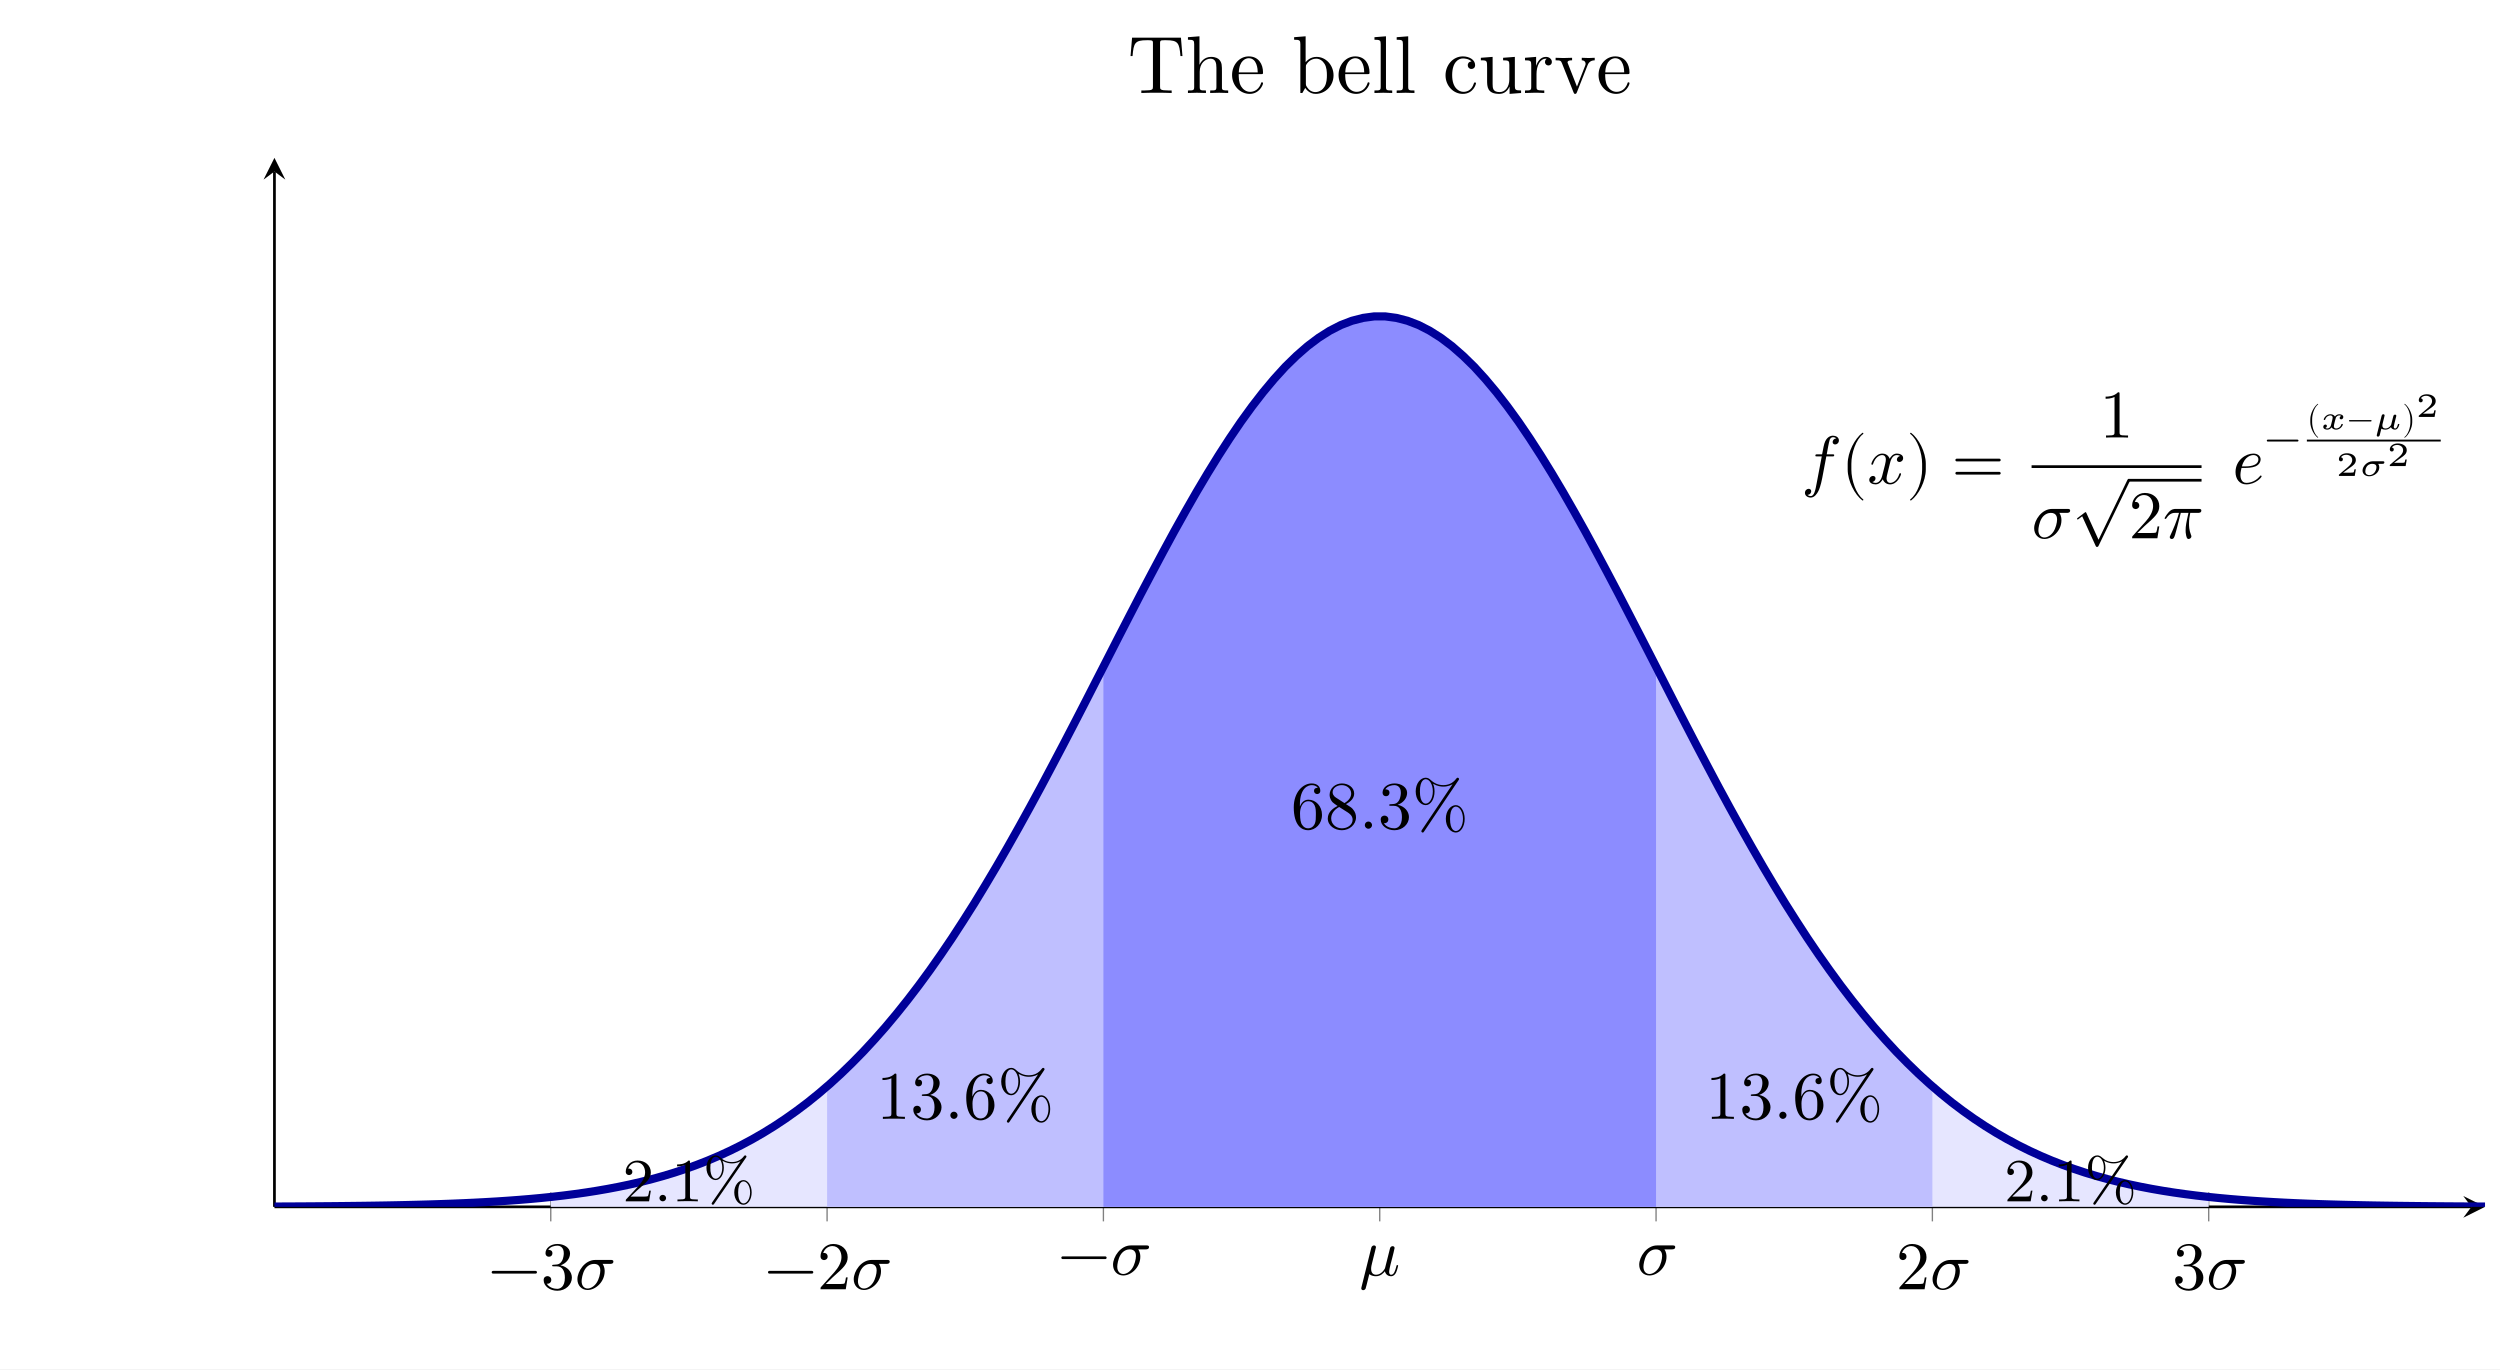
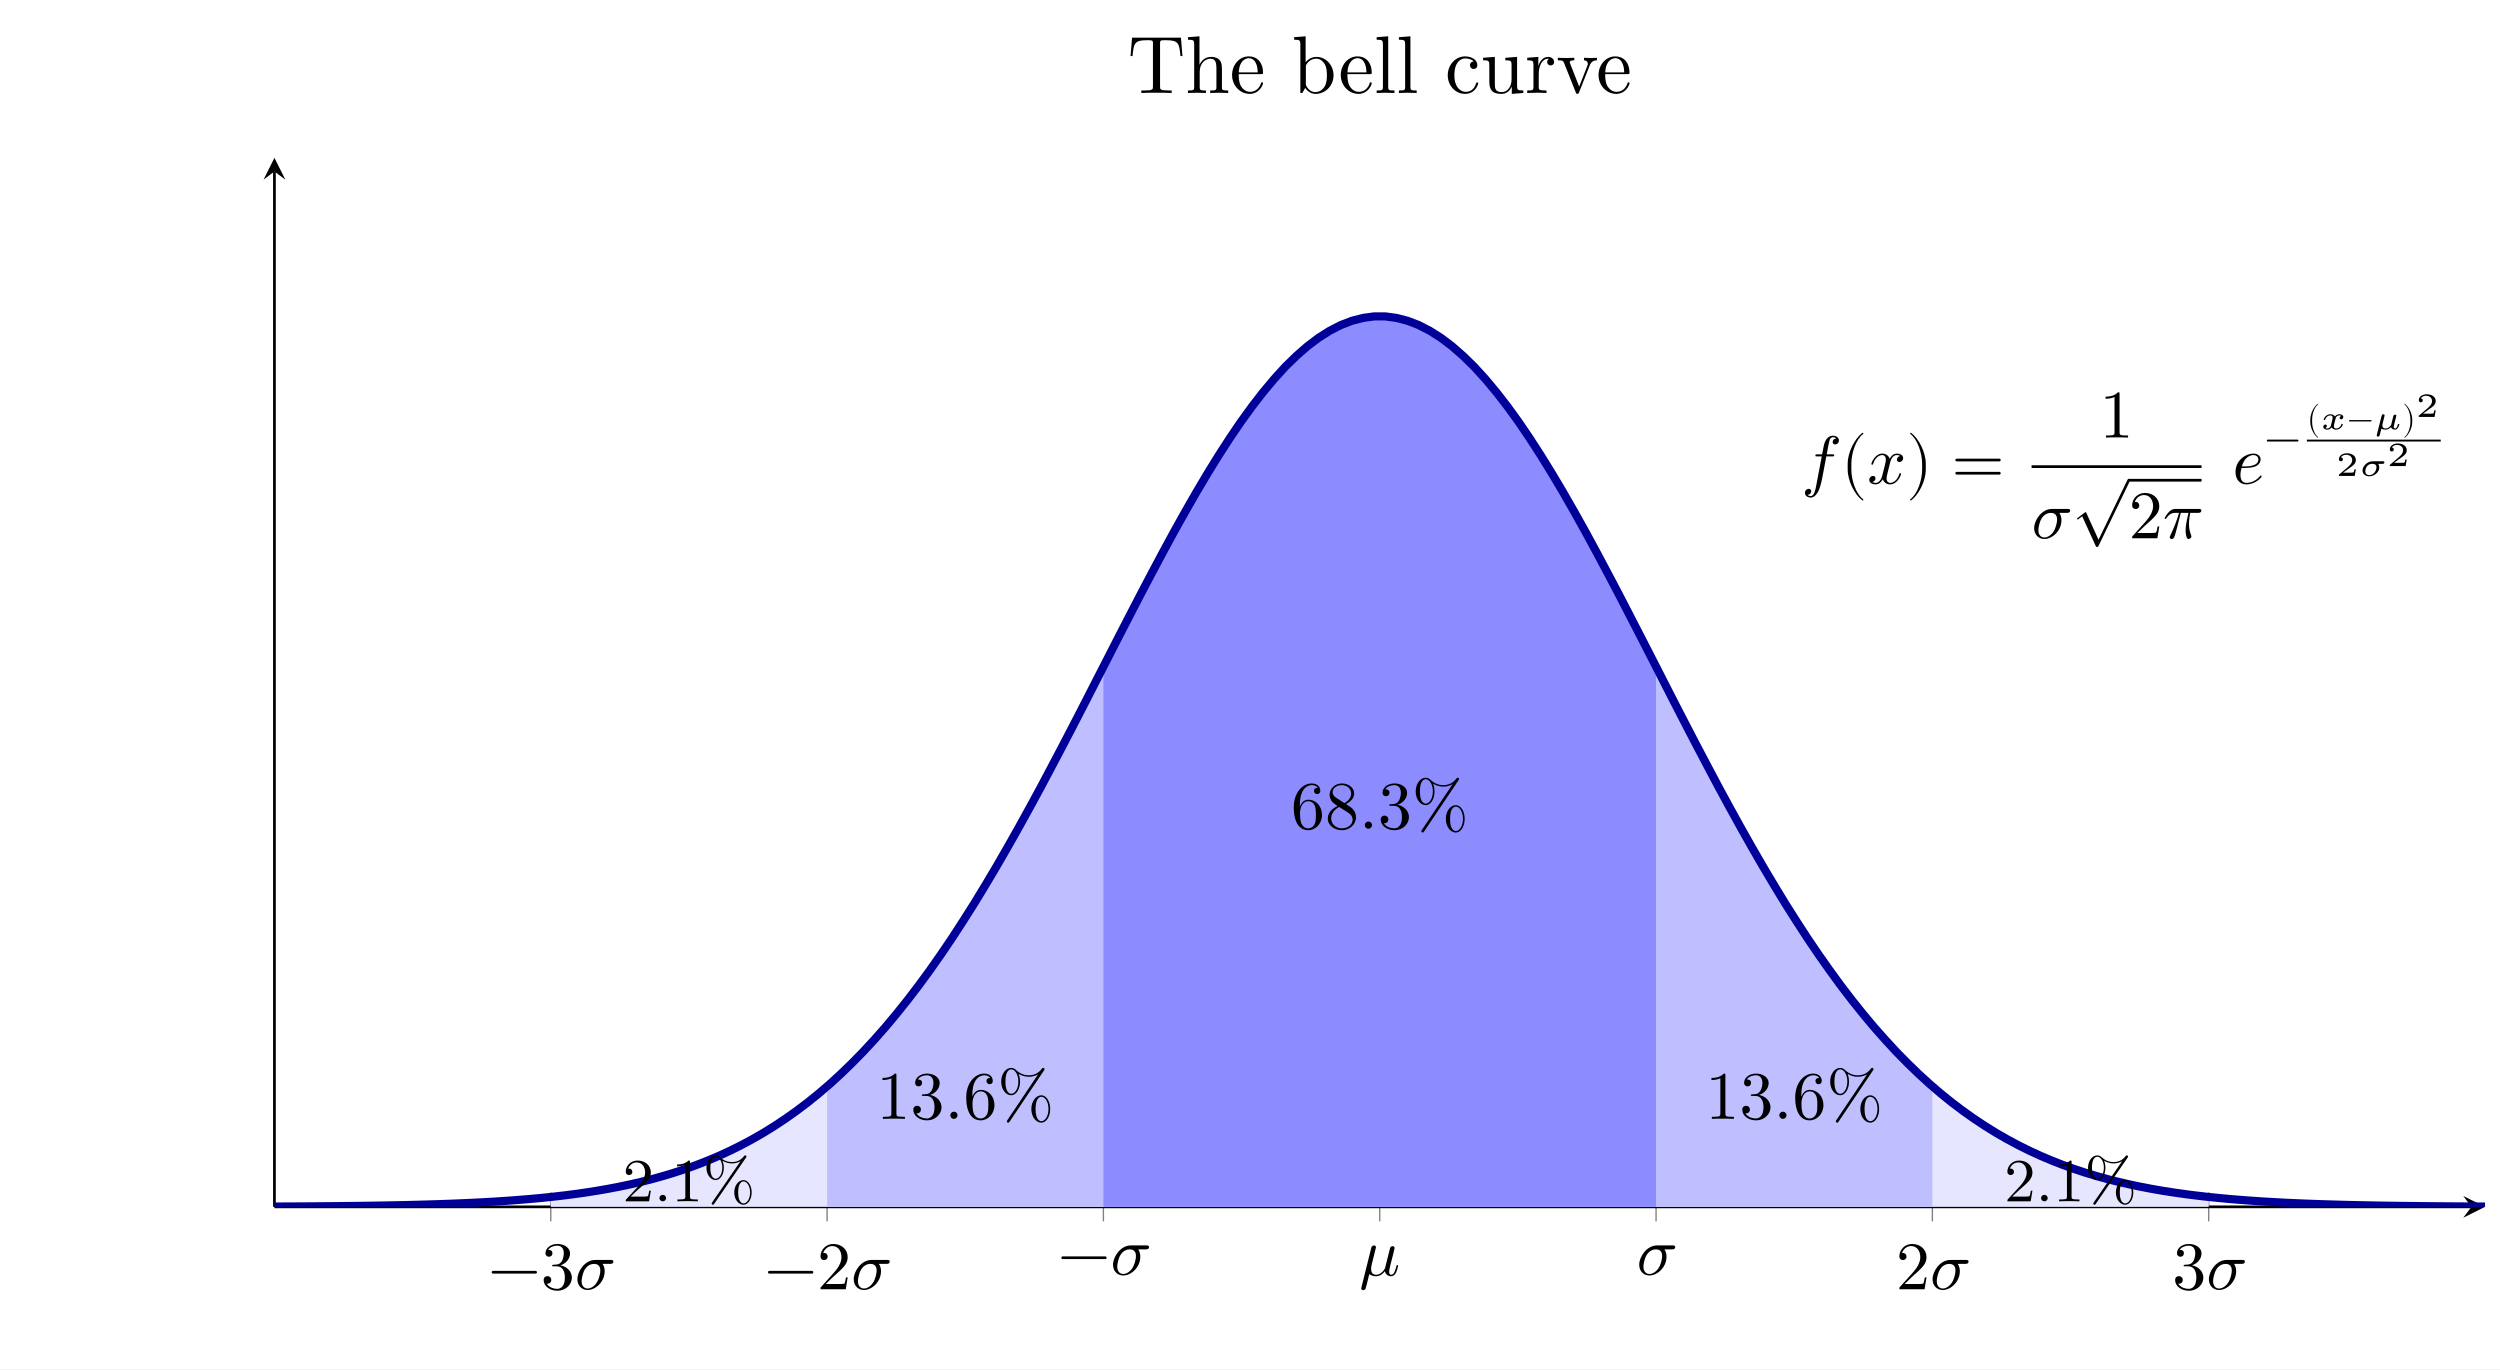
<svg xmlns="http://www.w3.org/2000/svg" viewBox="-1.993 -198.491 366.047 200.484" width="366.047pt" height="200.484pt" role="img" aria-labelledby="tr-title-cdaa81d2" aria-describedby="tr-desc-cdaa81d2">
  <rect x="-1.993" y="-198.491" width="366.047" height="200.484" fill="#ffffff" />
  <defs>
    <clipPath id="tr-c1">
      <path d="M38.19 -21.785 L361.862 -21.785 L361.862 -175.378 L38.19 -175.378 Z" />
    </clipPath>
    <path id="tr-g2615" d="M722 250 C722 261 713 270 702 270 L76 270 C65 270 56 261 56 250 C56 239 65 230 76 230 L702 230 C713 230 722 239 722 250 Z" />
    <path id="tr-g20" d="M457 171 C457 253 394 331 290 352 C372 379 430 449 430 528 C430 610 342 666 246 666 C145 666 69 606 69 530 C69 497 91 478 120 478 C151 478 171 500 171 529 C171 579 124 579 109 579 C140 628 206 641 242 641 C283 641 338 619 338 529 C338 517 336 459 310 415 C280 367 246 364 221 363 C213 362 189 360 182 360 C174 359 167 358 167 348 C167 337 174 337 191 337 L235 337 C317 337 354 269 354 171 C354 35 285 6 241 6 C198 6 123 23 88 82 C123 77 154 99 154 137 C154 173 127 193 98 193 C74 193 42 179 42 135 C42 44 135 -22 244 -22 C366 -22 457 69 457 171 Z" />
    <path id="tr-g4476" d="M567 407 C567 431 546 431 528 431 L300 431 C149 431 38 266 38 147 C38 59 97 -11 188 -11 C306 -11 439 110 439 264 C439 281 439 329 408 373 L518 373 C531 373 567 373 567 407 Z M375 276 C375 229 355 147 321 96 C282 37 228 11 189 11 C140 11 100 47 100 119 C100 149 112 231 147 290 C189 359 249 373 283 373 C367 373 375 307 375 276 Z" />
    <path id="tr-g19" d="M449 174 L424 174 C419 144 412 100 402 85 C395 77 329 77 307 77 L127 77 L233 180 C389 318 449 372 449 472 C449 586 359 666 237 666 C124 666 50 574 50 485 C50 429 100 429 103 429 C120 429 155 441 155 482 C155 508 137 534 102 534 C94 534 92 534 89 533 C112 598 166 635 224 635 C315 635 358 554 358 472 C358 392 308 313 253 251 L61 37 C50 26 50 24 50 0 L421 0 Z" />
    <path id="tr-g4471" d="M572 143 C572 153 563 153 560 153 C550 153 549 149 546 135 C529 70 511 11 470 11 C443 11 440 37 440 57 C440 79 452 126 460 161 L488 269 C491 284 501 322 505 337 C510 360 520 398 520 404 C520 422 506 431 491 431 C486 431 460 430 452 396 L405 209 L379 107 C378 102 330 11 249 11 C199 11 175 44 175 98 C175 127 182 155 189 183 L231 351 C236 372 246 410 246 415 C246 432 234 442 217 442 C214 442 186 441 177 406 L33 -173 C30 -185 30 -189 30 -189 C30 -204 41 -216 58 -216 C79 -216 91 -198 93 -195 C97 -186 110 -134 148 20 C180 -7 225 -11 245 -11 C315 -11 354 34 378 62 C387 17 424 -11 468 -11 C503 -11 526 12 542 44 C559 80 572 143 572 143 Z" />
    <path id="tr-g23" d="M457 204 C457 331 368 427 257 427 C189 427 152 376 132 328 L132 352 C132 605 256 641 307 641 C331 641 373 635 395 601 C380 601 340 601 340 556 C340 525 364 510 386 510 C402 510 432 519 432 558 C432 618 388 666 305 666 C177 666 42 537 42 316 C42 49 158 -22 251 -22 C362 -22 457 72 457 204 Z M367 205 C367 157 367 107 350 71 C320 11 274 6 251 6 C188 6 158 66 152 81 C134 128 134 208 134 226 C134 304 166 404 256 404 C272 404 318 404 349 342 C367 305 367 254 367 205 Z" />
    <path id="tr-g25" d="M457 168 C457 204 446 249 408 291 C389 312 373 322 309 362 C381 399 430 451 430 517 C430 609 341 666 250 666 C150 666 69 592 69 499 C69 481 71 436 113 389 C124 377 161 352 186 335 C128 306 42 250 42 151 C42 45 144 -22 249 -22 C362 -22 457 61 457 168 Z M386 517 C386 460 347 412 287 377 L163 457 C117 487 113 521 113 538 C113 599 178 641 249 641 C322 641 386 589 386 517 Z M407 132 C407 58 332 6 250 6 C164 6 92 68 92 151 C92 209 124 273 209 320 L332 242 C360 223 407 193 407 132 Z" />
    <path id="tr-g15" d="M192 53 C192 82 168 106 139 106 C110 106 86 82 86 53 C86 24 110 0 139 0 C168 0 192 24 192 53 Z" />
    <path id="tr-g6" d="M693 730 C693 741 684 750 673 750 C663 750 658 743 652 736 C602 668 535 641 462 641 C392 641 330 666 275 718 C256 735 235 750 203 750 C127 750 56 666 56 549 C56 428 128 347 203 347 C276 347 333 436 333 548 C333 562 333 609 312 661 C377 624 427 619 463 619 C539 619 590 650 596 654 L597 653 L148 -16 C139 -29 139 -36 139 -36 C139 -47 149 -56 159 -56 C169 -56 171 -52 179 -41 L685 712 C691 721 693 724 693 730 Z M776 145 C776 260 717 347 646 347 C570 347 499 263 499 146 C499 25 571 -56 646 -56 C719 -56 776 33 776 145 Z M308 549 C308 441 256 369 204 369 C184 369 118 382 118 548 C118 715 183 728 204 728 C257 728 308 654 308 549 Z M751 146 C751 38 699 -34 647 -34 C627 -34 561 -21 561 145 C561 312 626 325 647 325 C700 325 751 251 751 146 Z" />
    <path id="tr-g18" d="M419 0 L419 31 L387 31 C297 31 294 42 294 79 L294 640 C294 664 294 666 271 666 C209 602 121 602 89 602 L89 571 C109 571 168 571 220 597 L220 79 C220 43 217 31 127 31 L95 31 L95 0 C130 3 217 3 257 3 C297 3 384 3 419 0 Z" />
    <path id="tr-g1301" d="M552 636 C552 682 506 705 465 705 C431 705 368 687 338 588 C332 567 329 557 305 431 L236 431 C217 431 206 431 206 412 C206 400 215 400 234 400 L300 400 L225 5 C207 -92 190 -183 138 -183 C134 -183 109 -183 90 -165 C136 -162 145 -126 145 -111 C145 -88 127 -76 108 -76 C82 -76 53 -98 53 -136 C53 -181 97 -205 138 -205 C193 -205 233 -146 251 -108 C283 -45 306 76 307 83 L367 400 L453 400 C473 400 483 400 483 420 C483 431 473 431 456 431 L373 431 C384 489 383 487 394 545 C398 566 412 637 418 649 C427 668 444 683 465 683 C469 683 495 683 514 665 C470 661 460 626 460 611 C460 588 478 576 497 576 C523 576 552 598 552 636 Z" />
    <path id="tr-g9" d="M332 -238 C332 -235 330 -232 328 -230 C224 -152 155 48 155 208 L155 292 C155 452 224 652 328 730 C330 732 332 735 332 738 C332 743 327 748 322 748 C320 748 318 747 316 746 C206 663 101 463 101 292 L101 208 C101 37 206 -163 316 -246 C318 -247 320 -248 322 -248 C327 -248 332 -243 332 -238 Z" />
    <path id="tr-g1319" d="M527 376 C527 428 468 442 434 442 C376 442 341 389 329 366 C304 432 250 442 221 442 C117 442 60 313 60 288 C60 278 72 278 72 278 C80 278 83 280 85 289 C119 395 185 420 219 420 C238 420 273 411 273 353 C273 322 256 255 219 115 C203 53 168 11 124 11 C118 11 95 11 74 24 C99 29 121 50 121 78 C121 105 99 113 84 113 C54 113 29 87 29 55 C29 9 79 -11 123 -11 C189 -11 225 59 228 65 C240 28 276 -11 336 -11 C439 -11 496 118 496 143 C496 153 487 153 484 153 C475 153 473 149 471 142 C438 35 370 11 338 11 C299 11 283 43 283 77 C283 99 289 121 300 165 L334 302 C340 328 363 420 433 420 C438 420 462 420 483 407 C455 402 435 377 435 353 C435 337 446 318 473 318 C495 318 527 336 527 376 Z" />
    <path id="tr-g10" d="M288 208 L288 292 C288 463 183 663 73 746 C71 747 69 748 67 748 C62 748 57 743 57 738 C57 735 59 732 61 730 C165 652 234 452 234 292 L234 208 C234 48 165 -152 61 -230 C59 -232 57 -235 57 -238 C57 -243 62 -248 67 -248 C69 -248 71 -247 73 -246 C183 -163 288 37 288 208 Z" />
    <path id="tr-g30" d="M722 347 C722 358 713 367 702 367 L76 367 C65 367 56 358 56 347 C56 336 65 327 76 327 L702 327 C713 327 722 336 722 347 Z M722 153 C722 164 713 173 702 173 L76 173 C65 173 56 164 56 153 C56 142 65 133 76 133 L702 133 C713 133 722 142 722 153 Z" />
    <path id="tr-g3077" d="M853 20 C853 31 845 40 833 40 C821 40 818 33 812 21 L389 -855 L211 -463 C207 -455 205 -449 198 -449 C195 -449 193 -449 184 -457 L85 -532 C74 -541 73 -542 73 -546 C73 -553 77 -557 83 -557 C86 -557 88 -557 97 -549 L149 -510 L347 -945 C353 -959 355 -960 366 -960 C382 -960 384 -956 391 -941 L847 3 C852 14 853 15 853 20 Z" />
    <path id="tr-g4474" d="M567 407 C567 431 546 431 527 431 L192 431 C170 431 132 431 88 384 C53 345 27 299 27 294 C27 294 27 284 39 284 C47 284 49 288 55 296 C104 373 162 373 182 373 L239 373 C207 252 153 131 111 40 C103 25 103 23 103 16 C103 -3 119 -11 132 -11 C162 -11 170 17 182 54 C196 100 196 102 209 152 L265 373 L378 373 C345 225 336 182 336 115 C336 100 336 73 344 39 C354 -5 365 -11 380 -11 C400 -11 421 7 421 27 C421 33 421 35 415 49 C386 121 386 186 386 214 C386 267 393 321 404 373 L518 373 C531 373 567 373 567 407 Z" />
    <path id="tr-g1300" d="M430 107 C430 113 424 120 418 120 C413 120 411 118 405 110 C326 11 217 11 205 11 C127 11 118 95 118 127 C118 139 119 170 134 231 L187 231 C216 231 290 233 340 254 C410 284 415 343 415 357 C415 401 377 442 308 442 C197 442 46 345 46 170 C46 68 105 -11 203 -11 C346 -11 430 95 430 107 Z M382 357 C382 253 222 253 181 253 L140 253 C179 405 282 420 308 420 C355 420 382 391 382 357 Z" />
    <path id="tr-g1373" d="M682 360 C682 419 616 442 563 442 C498 442 456 400 436 374 C403 431 339 442 303 442 C178 442 107 324 107 287 C107 273 123 273 128 273 C137 273 145 274 149 285 C179 383 261 408 299 408 C332 408 370 394 370 341 C370 316 352 247 318 114 C303 57 257 23 214 23 C207 23 178 23 154 39 C199 55 199 93 199 97 C199 126 177 139 155 139 C130 139 93 119 93 71 C93 10 161 -11 212 -11 C267 -11 312 21 336 57 C376 -3 440 -11 471 -11 C597 -11 668 108 668 144 C668 158 651 158 647 158 C630 158 628 152 625 143 C596 53 519 23 475 23 C445 23 404 34 404 90 C404 102 404 109 412 143 C429 213 456 324 464 342 C477 368 510 408 561 408 C564 408 598 408 621 392 C575 378 575 333 575 333 C575 316 587 292 620 292 C648 292 682 316 682 360 Z" />
    <path id="tr-g4513" d="M759 144 C759 158 742 158 738 158 C720 158 719 152 714 136 C696 62 670 23 635 23 C607 23 595 45 595 76 C595 97 626 218 665 372 C670 389 670 391 670 396 C670 418 652 431 633 431 C593 431 585 397 578 368 C566 325 566 323 556 282 L524 152 C517 127 517 125 500 104 C468 64 420 23 357 23 C303 23 260 44 260 115 C260 138 265 159 273 188 L295 278 L312 345 C317 366 326 402 326 407 C326 424 313 442 289 442 C249 442 240 405 237 393 L99 -157 C95 -173 95 -178 95 -181 C95 -204 113 -216 132 -216 C153 -216 174 -204 183 -171 C200 -106 190 -143 206 -77 L230 19 C269 -5 316 -11 352 -11 C416 -11 469 19 513 63 C531 3 598 -11 631 -11 C671 -11 698 12 719 45 C745 84 759 137 759 144 Z" />
    <path id="tr-g606" d="M589 193 L547 193 C544 174 534 112 518 102 C510 96 426 96 411 96 L215 96 C281 145 355 201 415 241 C505 303 589 361 589 467 C589 595 468 666 325 666 C190 666 91 588 91 490 C91 438 135 429 149 429 C176 429 208 447 208 488 C208 524 182 544 151 547 C179 592 237 622 304 622 C401 622 482 564 482 466 C482 382 424 318 347 253 L103 46 C93 37 92 37 91 30 L91 0 L556 0 Z" />
    <path id="tr-g4518" d="M747 399 C747 431 717 431 701 431 L408 431 C237 431 104 280 104 159 C104 55 191 -11 301 -11 C444 -11 597 101 597 250 C597 290 586 325 565 355 L689 355 C707 355 717 355 731 365 C737 370 747 384 747 399 Z M513 258 C513 156 437 23 303 23 C258 23 186 42 186 134 C186 165 199 355 392 355 C467 355 513 327 513 258 Z" />
    <path id="tr-g53" d="M685 452 L666 677 L55 677 L36 452 L61 452 C75 613 90 646 241 646 C259 646 285 646 295 644 C316 640 316 629 316 606 L316 79 C316 45 316 31 211 31 L171 31 L171 0 C212 3 314 3 360 3 C406 3 509 3 550 0 L550 31 L510 31 C405 31 405 45 405 79 L405 606 C405 626 405 640 423 644 C434 646 461 646 480 646 C631 646 646 613 660 452 Z" />
    <path id="tr-g73" d="M535 0 L535 31 C483 31 458 31 457 61 L457 252 C457 338 457 369 426 405 C412 422 379 442 321 442 C237 442 193 382 177 346 L176 346 L176 694 L32 683 L32 652 C102 652 110 645 110 596 L110 76 C110 31 99 31 32 31 L32 0 L145 3 L257 0 L257 31 C190 31 179 31 179 76 L179 260 C179 364 250 420 314 420 C377 420 388 366 388 309 L388 76 C388 31 377 31 310 31 L310 0 L423 3 Z" />
    <path id="tr-g70" d="M415 119 C415 129 407 131 402 131 C393 131 391 125 389 117 C354 14 264 14 254 14 C204 14 164 44 141 81 C111 129 111 195 111 231 L390 231 C412 231 415 231 415 252 C415 351 361 448 236 448 C120 448 28 345 28 220 C28 86 133 -11 248 -11 C370 -11 415 100 415 119 Z M349 252 L112 252 C118 401 202 426 236 426 C339 426 349 291 349 252 Z" />
    <path id="tr-g67" d="M521 216 C521 343 423 442 309 442 C231 442 188 395 172 377 L172 694 L28 683 L28 652 C98 652 106 645 106 596 L106 0 L131 0 L167 62 C182 39 224 -11 298 -11 C417 -11 521 87 521 216 Z M438 217 C438 180 436 120 407 75 C386 44 348 11 294 11 C249 11 213 35 189 72 C175 93 175 96 175 114 L175 320 C175 339 175 340 186 356 C225 412 280 420 304 420 C349 420 385 394 409 356 C435 315 438 258 438 217 Z" />
    <path id="tr-g77" d="M255 0 L255 31 C188 31 177 31 177 76 L177 694 L33 683 L33 652 C103 652 111 645 111 596 L111 76 C111 31 100 31 33 31 L33 0 L144 3 Z" />
    <path id="tr-g68" d="M415 119 C415 129 405 129 402 129 C393 129 391 125 389 119 C360 26 295 14 258 14 C205 14 117 57 117 218 C117 381 199 423 252 423 C261 423 324 422 359 386 C318 383 312 353 312 340 C312 314 330 294 358 294 C384 294 404 311 404 341 C404 409 328 448 251 448 C126 448 34 340 34 216 C34 88 133 -11 249 -11 C383 -11 415 109 415 119 Z" />
    <path id="tr-g86" d="M535 0 L535 31 C465 31 457 38 457 87 L457 442 L310 431 L310 400 C380 400 388 393 388 344 L388 166 C388 79 340 11 267 11 C183 11 179 58 179 110 L179 442 L32 431 L32 400 C110 400 110 397 110 308 L110 158 C110 80 110 -11 262 -11 C318 -11 362 17 391 79 L391 -11 Z" />
    <path id="tr-g83" d="M364 381 C364 413 333 442 290 442 C217 442 181 375 167 332 L167 442 L28 431 L28 400 C98 400 106 393 106 344 L106 76 C106 31 95 31 28 31 L28 0 L142 3 C182 3 229 3 269 0 L269 31 L248 31 C174 31 172 42 172 78 L172 232 C172 331 214 420 290 420 C297 420 299 420 301 419 C298 418 278 406 278 380 C278 352 299 337 321 337 C339 337 364 349 364 381 Z" />
    <path id="tr-g87" d="M508 400 L508 431 C485 429 456 428 433 428 L346 431 L346 400 C383 399 394 376 394 357 C394 348 392 344 388 333 L286 78 L174 357 C168 370 168 374 168 374 C168 400 207 400 225 400 L225 431 L116 428 C89 428 49 429 19 431 L19 400 C82 400 86 394 99 363 L243 8 C249 -6 251 -11 264 -11 C277 -11 281 -2 285 8 L416 333 C425 356 442 399 508 400 Z" />
  </defs>
  <path d="M78.649 -19.659 L78.649 -23.911 M119.108 -19.659 L119.108 -23.911 M159.567 -19.659 L159.567 -23.911 M200.026 -19.659 L200.026 -23.911 M240.485 -19.659 L240.485 -23.911 M280.944 -19.659 L280.944 -23.911 M321.403 -19.659 L321.403 -23.911" fill="none" stroke="#808080" stroke-width="0.199" stroke-miterlimit="10" />
  <path d="M38.19 -21.785 L359.87 -21.785" fill="none" stroke="#000000" stroke-width="0.399" stroke-miterlimit="10" />
  <path d="M361.862 -21.785 L358.674 -23.379 L359.87 -21.785 L358.674 -20.191" fill="#000000" />
  <path d="M38.19 -21.785 L38.19 -173.386" fill="none" stroke="#000000" stroke-width="0.399" stroke-miterlimit="10" />
  <path d="M38.19 -175.378 L36.596 -172.19 L38.19 -173.386 L39.784 -172.19" fill="#000000" />
  <g transform="translate(69.439 -9.719)" fill="#000000" color="#000000">
    <use href="#tr-g2615" transform="translate(0 0) scale(0.00996 -0.00996)" />
    <use href="#tr-g20" transform="translate(7.751 0) scale(0.00996 -0.00996)" />
    <use href="#tr-g4476" transform="translate(12.732 0) scale(0.00996 -0.00996)" />
  </g>
  <g transform="translate(109.898 -9.719)" fill="#000000" color="#000000">
    <use href="#tr-g2615" transform="translate(0 0) scale(0.00996 -0.00996)" />
    <use href="#tr-g19" transform="translate(7.751 0) scale(0.00996 -0.00996)" />
    <use href="#tr-g4476" transform="translate(12.732 0) scale(0.00996 -0.00996)" />
  </g>
  <g transform="translate(152.847 -11.845)" fill="#000000" color="#000000">
    <use href="#tr-g2615" transform="translate(0 0) scale(0.00996 -0.00996)" />
    <use href="#tr-g4476" transform="translate(7.751 0) scale(0.00996 -0.00996)" />
  </g>
  <g transform="translate(197.022 -11.735)" fill="#000000" color="#000000">
    <use href="#tr-g4471" transform="translate(0 0) scale(0.00996 -0.00996)" />
  </g>
  <g transform="translate(237.641 -11.845)" fill="#000000" color="#000000">
    <use href="#tr-g4476" transform="translate(0 0) scale(0.00996 -0.00996)" />
  </g>
  <g transform="translate(275.609 -9.719)" fill="#000000" color="#000000">
    <use href="#tr-g19" transform="translate(0 0) scale(0.00996 -0.00996)" />
    <use href="#tr-g4476" transform="translate(4.981 0) scale(0.00996 -0.00996)" />
  </g>
  <g transform="translate(316.068 -9.719)" fill="#000000" color="#000000">
    <use href="#tr-g20" transform="translate(0 0) scale(0.00996 -0.00996)" />
    <use href="#tr-g4476" transform="translate(4.981 0) scale(0.00996 -0.00996)" />
  </g>
  <g clip-path="url(#tr-c1)">
    <path d="M78.649 -23.233 L79.869 -23.37 L81.089 -23.517 L82.309 -23.677 L83.529 -23.85 L84.749 -24.036 L85.968 -24.237 L87.188 -24.453 L88.408 -24.686 L89.628 -24.936 L90.848 -25.204 L92.068 -25.493 L93.288 -25.801 L94.507 -26.132 L95.727 -26.485 L96.947 -26.863 L98.167 -27.266 L99.387 -27.695 L100.607 -28.153 L101.827 -28.639 L103.047 -29.156 L104.266 -29.705 L105.486 -30.287 L106.706 -30.904 L107.926 -31.556 L109.146 -32.245 L110.366 -32.973 L111.586 -33.741 L112.806 -34.55 L114.025 -35.399 L115.245 -36.297 L116.465 -37.237 L117.685 -38.215 L118.905 -39.246 L120.125 -40.328 L121.345 -41.461 L122.564 -42.636 L123.784 -43.874 L125.004 -45.152 L126.224 -46.483 L127.444 -47.865 L128.664 -49.299 L129.884 -50.8 L131.104 -52.337 L132.323 -53.929 L133.543 -55.586 L134.763 -57.281 L135.983 -59.042 L137.203 -60.84 L138.423 -62.693 L139.643 -64.596 L140.863 -66.552 L142.082 -68.546 L143.302 -70.581 L144.522 -72.669 L145.742 -74.794 L146.962 -76.958 L148.182 -79.163 L149.402 -81.392 L150.621 -83.648 L151.841 -85.943 L153.061 -88.265 L154.281 -90.599 L155.501 -92.946 L156.721 -95.32 L157.941 -97.693 L159.161 -100.08 L160.38 -102.466 L161.6 -104.853 L162.82 -107.226 L164.04 -109.587 L165.26 -111.935 L166.48 -114.254 L167.7 -116.55 L168.92 -118.82 L170.139 -121.049 L171.359 -123.24 L172.579 -125.379 L173.799 -127.477 L175.019 -129.513 L176.239 -131.482 L177.459 -133.398 L178.679 -135.238 L179.898 -137.01 L181.118 -138.693 L182.338 -140.296 L183.558 -141.823 L184.778 -143.245 L185.998 -144.574 L187.218 -145.813 L188.437 -146.947 L189.657 -147.978 L190.877 -148.891 L192.097 -149.698 L193.317 -150.403 L194.537 -150.99 L195.757 -151.459 L196.977 -151.811 L198.196 -152.046 L199.416 -152.177 L200.636 -152.177 L201.856 -152.046 L203.076 -151.811 L204.296 -151.459 L205.516 -150.99 L206.736 -150.403 L207.955 -149.698 L209.175 -148.891 L210.395 -147.978 L211.615 -146.947 L212.835 -145.813 L214.055 -144.574 L215.275 -143.245 L216.495 -141.823 L217.714 -140.296 L218.934 -138.693 L220.154 -137.01 L221.374 -135.238 L222.594 -133.398 L223.814 -131.482 L225.034 -129.513 L226.253 -127.477 L227.473 -125.379 L228.693 -123.24 L229.913 -121.049 L231.133 -118.82 L232.353 -116.55 L233.573 -114.254 L234.793 -111.935 L236.012 -109.587 L237.232 -107.226 L238.452 -104.853 L239.672 -102.466 L240.892 -100.08 L242.112 -97.693 L243.332 -95.32 L244.552 -92.946 L245.771 -90.599 L246.991 -88.265 L248.211 -85.943 L249.431 -83.648 L250.651 -81.392 L251.871 -79.163 L253.091 -76.958 L254.31 -74.794 L255.53 -72.669 L256.75 -70.581 L257.97 -68.546 L259.19 -66.552 L260.41 -64.596 L261.63 -62.693 L262.85 -60.84 L264.069 -59.042 L265.289 -57.281 L266.509 -55.586 L267.729 -53.929 L268.949 -52.337 L270.169 -50.8 L271.389 -49.299 L272.609 -47.865 L273.828 -46.483 L275.048 -45.152 L276.268 -43.874 L277.488 -42.636 L278.708 -41.461 L279.928 -40.328 L281.148 -39.246 L282.367 -38.215 L283.587 -37.237 L284.807 -36.297 L286.027 -35.399 L287.247 -34.55 L288.467 -33.741 L289.687 -32.973 L290.907 -32.245 L292.126 -31.556 L293.346 -30.904 L294.566 -30.287 L295.786 -29.705 L297.006 -29.156 L298.226 -28.639 L299.446 -28.153 L300.666 -27.695 L301.885 -27.266 L303.105 -26.863 L304.325 -26.485 L305.545 -26.132 L306.765 -25.801 L307.985 -25.493 L309.205 -25.204 L310.425 -24.936 L311.644 -24.686 L312.864 -24.453 L314.084 -24.237 L315.304 -24.036 L316.524 -23.85 L317.744 -23.677 L318.964 -23.517 L320.183 -23.37 L321.403 -23.233 L321.403 -21.785 L78.649 -21.785 Z" fill="#e6e6ff" />
    <path d="M119.108 -39.429 L119.921 -40.144 L120.735 -40.889 L121.548 -41.659 L122.361 -42.44 L123.174 -43.249 L123.988 -44.084 L124.801 -44.932 L125.614 -45.804 L126.427 -46.703 L127.241 -47.63 L128.054 -48.582 L128.867 -49.547 L129.68 -50.539 L130.493 -51.556 L131.307 -52.598 L132.12 -53.668 L132.933 -54.75 L133.746 -55.858 L134.56 -56.993 L135.373 -58.154 L136.186 -59.328 L136.999 -60.54 L137.813 -61.753 L138.626 -63.004 L139.439 -64.27 L140.252 -65.561 L141.066 -66.878 L141.879 -68.209 L142.692 -69.552 L143.505 -70.933 L144.319 -72.317 L145.132 -73.725 L145.945 -75.146 L146.758 -76.594 L147.571 -78.055 L148.385 -79.528 L149.198 -81.014 L150.011 -82.513 L150.824 -84.026 L151.638 -85.565 L152.451 -87.102 L153.264 -88.643 L154.077 -90.209 L154.891 -91.772 L155.704 -93.338 L156.517 -94.93 L157.33 -96.508 L158.144 -98.097 L158.957 -99.687 L159.77 -101.279 L160.583 -102.857 L161.396 -104.449 L162.21 -106.041 L163.023 -107.618 L163.836 -109.181 L164.649 -110.76 L165.463 -112.313 L166.276 -113.864 L167.089 -115.401 L167.902 -116.928 L168.716 -118.442 L169.529 -119.94 L170.342 -121.414 L171.155 -122.874 L171.969 -124.309 L172.782 -125.731 L173.595 -127.125 L174.408 -128.496 L175.222 -129.839 L176.035 -131.156 L176.848 -132.447 L177.661 -133.711 L178.474 -134.937 L179.288 -136.136 L180.101 -137.296 L180.914 -138.418 L181.727 -139.501 L182.541 -140.557 L183.354 -141.574 L184.167 -142.54 L184.98 -143.48 L185.794 -144.365 L186.607 -145.2 L187.42 -146.008 L188.233 -146.764 L189.047 -147.468 L189.86 -148.134 L190.673 -148.747 L191.486 -149.308 L192.3 -149.829 L193.113 -150.299 L193.926 -150.703 L194.739 -151.069 L195.552 -151.395 L196.366 -151.656 L197.179 -151.864 L197.992 -152.02 L198.805 -152.125 L199.619 -152.177 L200.432 -152.177 L201.245 -152.125 L202.058 -152.02 L202.872 -151.864 L203.685 -151.656 L204.498 -151.395 L205.311 -151.081 L206.125 -150.717 L206.938 -150.299 L207.751 -149.829 L208.564 -149.308 L209.378 -148.747 L210.191 -148.134 L211.004 -147.468 L211.817 -146.764 L212.63 -146.008 L213.444 -145.213 L214.257 -144.365 L215.07 -143.48 L215.883 -142.54 L216.697 -141.574 L217.51 -140.557 L218.323 -139.515 L219.136 -138.418 L219.95 -137.296 L220.763 -136.136 L221.576 -134.937 L222.389 -133.711 L223.203 -132.447 L224.016 -131.168 L224.829 -129.851 L225.642 -128.496 L226.456 -127.125 L227.269 -125.731 L228.082 -124.322 L228.895 -122.874 L229.708 -121.414 L230.522 -119.94 L231.335 -118.442 L232.148 -116.928 L232.961 -115.401 L233.775 -113.864 L234.588 -112.325 L235.401 -110.76 L236.214 -109.196 L237.028 -107.618 L237.841 -106.041 L238.654 -104.449 L239.467 -102.871 L240.281 -101.279 L241.094 -99.687 L241.907 -98.097 L242.72 -96.508 L243.534 -94.93 L244.347 -93.35 L245.16 -91.772 L245.973 -90.209 L246.786 -88.657 L247.6 -87.102 L248.413 -85.565 L249.226 -84.04 L250.039 -82.528 L250.853 -81.014 L251.666 -79.528 L252.479 -78.055 L253.292 -76.594 L254.106 -75.16 L254.919 -73.725 L255.732 -72.317 L256.545 -70.933 L257.359 -69.566 L258.172 -68.209 L258.985 -66.878 L259.798 -65.575 L260.611 -64.283 L261.425 -63.004 L262.238 -61.767 L263.051 -60.54 L263.864 -59.341 L264.678 -58.154 L265.491 -56.993 L266.304 -55.858 L267.117 -54.75 L267.931 -53.668 L268.744 -52.598 L269.557 -51.556 L270.37 -50.539 L271.184 -49.547 L271.997 -48.582 L272.81 -47.63 L273.623 -46.703 L274.436 -45.804 L275.25 -44.932 L276.063 -44.084 L276.876 -43.249 L277.689 -42.44 L278.503 -41.659 L279.316 -40.889 L280.129 -40.144 L280.942 -39.429 L280.942 -21.785 L119.108 -21.785 Z" fill="#bfbfff" />
    <path d="M159.567 -100.875 L159.974 -101.672 L160.38 -102.466 L160.787 -103.261 L161.194 -104.056 L161.6 -104.853 L162.007 -105.634 L162.413 -106.43 L162.82 -107.226 L163.227 -108.008 L163.633 -108.803 L164.04 -109.587 L164.447 -110.369 L164.853 -111.151 L165.26 -111.935 L165.666 -112.703 L166.073 -113.486 L166.48 -114.254 L166.886 -115.023 L167.293 -115.794 L167.699 -116.55 L168.106 -117.306 L168.513 -118.061 L168.919 -118.82 L169.326 -119.562 L169.732 -120.306 L170.139 -121.049 L170.546 -121.779 L170.952 -122.509 L171.359 -123.24 L171.766 -123.957 L172.172 -124.674 L172.579 -125.379 L172.985 -126.083 L173.392 -126.787 L173.799 -127.477 L174.205 -128.156 L174.612 -128.834 L175.018 -129.513 L175.425 -130.177 L175.832 -130.83 L176.238 -131.482 L176.645 -132.134 L177.052 -132.772 L177.458 -133.398 L177.865 -134.024 L178.271 -134.637 L178.678 -135.238 L179.085 -135.836 L179.491 -136.423 L179.898 -137.01 L180.304 -137.57 L180.711 -138.144 L181.118 -138.693 L181.524 -139.24 L181.931 -139.775 L182.337 -140.296 L182.744 -140.818 L183.151 -141.313 L183.557 -141.823 L183.964 -142.305 L184.371 -142.775 L184.777 -143.245 L185.184 -143.7 L185.59 -144.144 L185.997 -144.574 L186.404 -145.005 L186.81 -145.41 L187.217 -145.813 L187.623 -146.205 L188.03 -146.583 L188.437 -146.947 L188.843 -147.299 L189.25 -147.639 L189.657 -147.965 L190.063 -148.29 L190.47 -148.604 L190.876 -148.891 L191.283 -149.177 L191.69 -149.451 L192.096 -149.698 L192.503 -149.947 L192.909 -150.181 L193.316 -150.403 L193.723 -150.612 L194.129 -150.808 L194.536 -150.99 L194.942 -151.16 L195.349 -151.316 L195.756 -151.459 L196.162 -151.591 L196.569 -151.708 L196.976 -151.811 L197.382 -151.902 L197.789 -151.982 L198.195 -152.046 L198.602 -152.099 L199.009 -152.137 L199.415 -152.177 L199.822 -152.177 L200.228 -152.177 L200.635 -152.177 L201.042 -152.137 L201.448 -152.099 L201.855 -152.046 L202.262 -151.982 L202.668 -151.902 L203.075 -151.811 L203.481 -151.708 L203.888 -151.591 L204.295 -151.459 L204.701 -151.316 L205.108 -151.16 L205.514 -150.99 L205.921 -150.808 L206.328 -150.612 L206.734 -150.403 L207.141 -150.181 L207.547 -149.947 L207.954 -149.698 L208.361 -149.451 L208.767 -149.177 L209.174 -148.891 L209.581 -148.604 L209.987 -148.29 L210.394 -147.978 L210.8 -147.639 L211.207 -147.299 L211.614 -146.947 L212.02 -146.583 L212.427 -146.205 L212.833 -145.813 L213.24 -145.41 L213.647 -145.005 L214.053 -144.574 L214.46 -144.144 L214.866 -143.7 L215.273 -143.245 L215.68 -142.788 L216.086 -142.305 L216.493 -141.823 L216.9 -141.328 L217.306 -140.818 L217.713 -140.296 L218.119 -139.775 L218.526 -139.24 L218.933 -138.693 L219.339 -138.144 L219.746 -137.585 L220.152 -137.01 L220.559 -136.423 L220.966 -135.836 L221.372 -135.25 L221.779 -134.637 L222.186 -134.024 L222.592 -133.398 L222.999 -132.772 L223.405 -132.134 L223.812 -131.494 L224.219 -130.843 L224.625 -130.177 L225.032 -129.513 L225.438 -128.848 L225.845 -128.156 L226.252 -127.477 L226.658 -126.787 L227.065 -126.083 L227.471 -125.391 L227.878 -124.674 L228.285 -123.957 L228.691 -123.24 L229.098 -122.521 L229.505 -121.779 L229.911 -121.049 L230.318 -120.306 L230.724 -119.576 L231.131 -118.82 L231.538 -118.061 L231.944 -117.319 L232.351 -116.55 L232.757 -115.794 L233.164 -115.023 L233.571 -114.254 L233.977 -113.486 L234.384 -112.703 L234.791 -111.935 L235.197 -111.151 L235.604 -110.369 L236.01 -109.587 L236.417 -108.803 L236.824 -108.008 L237.23 -107.226 L237.637 -106.43 L238.043 -105.648 L238.45 -104.853 L238.857 -104.056 L239.263 -103.261 L239.67 -102.466 L240.076 -101.672 L240.483 -100.875 L240.483 -21.785 L159.567 -21.785 Z" fill="#8c8cff" />
    <path d="M38.19 -21.829 L39.817 -21.836 L41.443 -21.845 L43.07 -21.855 L44.696 -21.867 L46.323 -21.881 L47.949 -21.897 L49.576 -21.915 L51.202 -21.935 L52.829 -21.959 L54.455 -21.986 L56.082 -22.018 L57.708 -22.053 L59.335 -22.094 L60.961 -22.14 L62.588 -22.192 L64.214 -22.251 L65.841 -22.318 L67.467 -22.393 L69.093 -22.479 L70.72 -22.574 L72.346 -22.682 L73.973 -22.802 L75.599 -22.937 L77.226 -23.087 L78.852 -23.255 L80.479 -23.442 L82.105 -23.65 L83.732 -23.88 L85.358 -24.134 L86.985 -24.416 L88.611 -24.726 L90.238 -25.068 L91.864 -25.443 L93.491 -25.855 L95.117 -26.306 L96.744 -26.798 L98.37 -27.336 L99.997 -27.921 L101.623 -28.556 L103.25 -29.246 L104.876 -29.992 L106.503 -30.799 L108.129 -31.668 L109.756 -32.605 L111.382 -33.61 L113.009 -34.689 L114.635 -35.842 L116.262 -37.068 L117.888 -38.384 L119.515 -39.781 L121.141 -41.267 L122.768 -42.844 L124.394 -44.501 L126.021 -46.261 L127.647 -48.1 L129.274 -50.044 L130.9 -52.077 L132.527 -54.204 L134.153 -56.42 L135.78 -58.741 L137.406 -61.14 L139.033 -63.646 L140.659 -66.213 L142.286 -68.887 L143.912 -71.624 L145.539 -74.441 L147.165 -77.324 L148.792 -80.271 L150.418 -83.269 L152.045 -86.336 L153.671 -89.424 L155.298 -92.555 L156.924 -95.711 L158.55 -98.892 L160.177 -102.062 L161.803 -105.244 L163.43 -108.399 L165.056 -111.542 L166.683 -114.632 L168.309 -117.684 L169.936 -120.684 L171.562 -123.592 L173.189 -126.435 L174.815 -129.172 L176.442 -131.808 L178.068 -134.324 L179.695 -136.723 L181.321 -138.965 L182.948 -141.067 L184.574 -143.009 L186.201 -144.797 L187.827 -146.386 L189.454 -147.809 L191.08 -149.034 L192.707 -150.064 L194.333 -150.898 L195.96 -151.524 L197.586 -151.943 L199.213 -152.163 L200.839 -152.163 L202.466 -151.943 L204.092 -151.524 L205.719 -150.898 L207.345 -150.064 L208.972 -149.034 L210.598 -147.809 L212.225 -146.386 L213.851 -144.797 L215.478 -143.009 L217.104 -141.067 L218.731 -138.965 L220.357 -136.723 L221.984 -134.324 L223.61 -131.808 L225.237 -129.172 L226.863 -126.435 L228.49 -123.592 L230.116 -120.684 L231.743 -117.684 L233.369 -114.632 L234.996 -111.542 L236.622 -108.399 L238.249 -105.244 L239.875 -102.075 L241.502 -98.892 L243.128 -95.711 L244.755 -92.555 L246.381 -89.424 L248.008 -86.336 L249.634 -83.269 L251.261 -80.271 L252.887 -77.324 L254.514 -74.441 L256.14 -71.624 L257.766 -68.887 L259.393 -66.213 L261.019 -63.646 L262.646 -61.14 L264.272 -58.741 L265.899 -56.433 L267.525 -54.204 L269.152 -52.077 L270.778 -50.044 L272.405 -48.1 L274.031 -46.261 L275.658 -44.501 L277.284 -42.844 L278.911 -41.267 L280.537 -39.781 L282.164 -38.384 L283.79 -37.068 L285.417 -35.842 L287.043 -34.689 L288.67 -33.61 L290.296 -32.605 L291.923 -31.669 L293.549 -30.799 L295.176 -29.992 L296.802 -29.246 L298.429 -28.556 L300.055 -27.921 L301.682 -27.336 L303.308 -26.798 L304.935 -26.306 L306.561 -25.855 L308.188 -25.443 L309.814 -25.068 L311.441 -24.726 L313.067 -24.416 L314.694 -24.134 L316.32 -23.88 L317.947 -23.65 L319.573 -23.442 L321.2 -23.255 L322.826 -23.088 L324.453 -22.937 L326.079 -22.802 L327.706 -22.682 L329.332 -22.574 L330.959 -22.479 L332.585 -22.393 L334.212 -22.318 L335.838 -22.251 L337.465 -22.192 L339.091 -22.14 L340.718 -22.094 L342.344 -22.053 L343.971 -22.018 L345.597 -21.986 L347.223 -21.959 L348.85 -21.935 L350.476 -21.915 L352.103 -21.897 L353.729 -21.881 L355.356 -21.867 L356.982 -21.855 L358.609 -21.845 L360.235 -21.836 L361.862 -21.829" fill="none" stroke="#000099" stroke-width="1.196" stroke-miterlimit="10" />
    <g transform="translate(187.02 -77.149)" fill="#000000" color="#000000">
      <use href="#tr-g23" transform="translate(0 0) scale(0.00996 -0.00996)" />
      <use href="#tr-g25" transform="translate(4.981 0) scale(0.00996 -0.00996)" />
      <use href="#tr-g15" transform="translate(9.963 0) scale(0.00996 -0.00996)" />
      <use href="#tr-g20" transform="translate(12.732 0) scale(0.00996 -0.00996)" />
      <use href="#tr-g6" transform="translate(17.714 0) scale(0.00996 -0.00996)" />
    </g>
    <g transform="translate(126.331 -34.666)" fill="#000000" color="#000000">
      <use href="#tr-g18" transform="translate(0 0) scale(0.00996 -0.00996)" />
      <use href="#tr-g20" transform="translate(4.981 0) scale(0.00996 -0.00996)" />
      <use href="#tr-g15" transform="translate(9.963 0) scale(0.00996 -0.00996)" />
      <use href="#tr-g23" transform="translate(12.732 0) scale(0.00996 -0.00996)" />
      <use href="#tr-g6" transform="translate(17.714 0) scale(0.00996 -0.00996)" />
    </g>
    <g transform="translate(247.708 -34.666)" fill="#000000" color="#000000">
      <use href="#tr-g18" transform="translate(0 0) scale(0.00996 -0.00996)" />
      <use href="#tr-g20" transform="translate(4.981 0) scale(0.00996 -0.00996)" />
      <use href="#tr-g15" transform="translate(9.963 0) scale(0.00996 -0.00996)" />
      <use href="#tr-g23" transform="translate(12.732 0) scale(0.00996 -0.00996)" />
      <use href="#tr-g6" transform="translate(17.714 0) scale(0.00996 -0.00996)" />
    </g>
    <g transform="translate(89.169 -22.593)" fill="#000000" color="#000000">
      <use href="#tr-g19" transform="translate(0 0) scale(0.0092 -0.00897)" />
      <use href="#tr-g15" transform="translate(4.6 0) scale(0.0092 -0.00897)" />
      <use href="#tr-g18" transform="translate(7.157 0) scale(0.0092 -0.00897)" />
      <use href="#tr-g6" transform="translate(11.757 0) scale(0.0092 -0.00897)" />
    </g>
    <g transform="translate(291.464 -22.593)" fill="#000000" color="#000000">
      <use href="#tr-g19" transform="translate(0 0) scale(0.0092 -0.00897)" />
      <use href="#tr-g15" transform="translate(4.6 0) scale(0.0092 -0.00897)" />
      <use href="#tr-g18" transform="translate(7.157 0) scale(0.0092 -0.00897)" />
      <use href="#tr-g6" transform="translate(11.757 0) scale(0.0092 -0.00897)" />
    </g>
    <g transform="translate(261.759 -127.677)" fill="#000000" color="#000000">
      <use href="#tr-g1301" transform="translate(0 0) scale(0.00996 -0.00996)" />
      <use href="#tr-g9" transform="translate(5.778 0) scale(0.00996 -0.00996)" />
      <use href="#tr-g1319" transform="translate(9.654 0) scale(0.00996 -0.00996)" />
      <use href="#tr-g10" transform="translate(15.352 0) scale(0.00996 -0.00996)" />
      <use href="#tr-g30" transform="translate(21.995 0) scale(0.00996 -0.00996)" />
      <use href="#tr-g18" transform="translate(43.662 -6.745) scale(0.00996 -0.00996)" />
      <use href="#tr-g4476" transform="translate(33.709 7.995) scale(0.00996 -0.00996)" />
      <use href="#tr-g3077" transform="translate(39.637 -0.299) scale(0.00996 -0.00996)" />
      <use href="#tr-g19" transform="translate(47.936 7.995) scale(0.00996 -0.00996)" />
      <use href="#tr-g4474" transform="translate(52.917 7.995) scale(0.00996 -0.00996)" />
      <rect x="47.936" y="-0.697" width="10.66" height="0.399" />
      <rect x="33.709" y="-2.69" width="24.887" height="0.399" />
      <use href="#tr-g1300" transform="translate(63.112 0) scale(0.00996 -0.00996)" />
      <use href="#tr-g2615" transform="translate(67.755 -4.563) scale(0.00697 -0.00697)" />
      <use href="#tr-g9" transform="translate(74.017 -7.96) scale(0.00498 -0.00498)" />
      <use href="#tr-g1373" transform="translate(75.955 -7.96) scale(0.00498 -0.00498)" />
      <use href="#tr-g2615" transform="translate(79.9 -7.96) scale(0.00498 -0.00498)" />
      <use href="#tr-g4513" transform="translate(83.776 -7.96) scale(0.00498 -0.00498)" />
      <use href="#tr-g10" transform="translate(88.01 -7.96) scale(0.00498 -0.00498)" />
      <use href="#tr-g606" transform="translate(89.948 -9.768) scale(0.00498 -0.00498)" />
      <use href="#tr-g606" transform="translate(78.256 -1.131) scale(0.00498 -0.00498)" />
      <use href="#tr-g4518" transform="translate(81.649 -1.131) scale(0.00498 -0.00498)" />
      <use href="#tr-g606" transform="translate(85.708 -2.57) scale(0.00498 -0.00498)" />
      <rect x="74.017" y="-6.446" width="19.601" height="0.279" />
    </g>
  </g>
  <g transform="translate(163.119 -184.876)" fill="#000000" color="#000000">
    <use href="#tr-g53" transform="translate(0 0) scale(0.01171 -0.01196)" />
    <use href="#tr-g73" transform="translate(8.451 0) scale(0.01171 -0.01196)" />
    <use href="#tr-g70" transform="translate(14.959 0) scale(0.01171 -0.01196)" />
    <use href="#tr-g67" transform="translate(24.043 0) scale(0.01171 -0.01196)" />
-     <use href="#tr-g70" transform="translate(30.551 0) scale(0.01171 -0.01196)" />
-     <use href="#tr-g77" transform="translate(35.748 0) scale(0.01171 -0.01196)" />
-     <use href="#tr-g77" transform="translate(39.002 0) scale(0.01171 -0.01196)" />
-     <use href="#tr-g68" transform="translate(46.142 0) scale(0.01171 -0.01196)" />
-     <use href="#tr-g86" transform="translate(51.339 0) scale(0.01171 -0.01196)" />
-     <use href="#tr-g83" transform="translate(57.848 0) scale(0.01171 -0.01196)" />
-     <use href="#tr-g87" transform="translate(62.436 0) scale(0.01171 -0.01196)" />
+     <use href="#tr-g70" transform="translate(30.876 0) scale(0.01171 -0.01196)" />
+     <use href="#tr-g77" transform="translate(36.073 0) scale(0.01171 -0.01196)" />
+     <use href="#tr-g77" transform="translate(39.327 0) scale(0.01171 -0.01196)" />
+     <use href="#tr-g68" transform="translate(46.467 0) scale(0.01171 -0.01196)" />
+     <use href="#tr-g86" transform="translate(51.665 0) scale(0.01171 -0.01196)" />
+     <use href="#tr-g83" transform="translate(58.173 0) scale(0.01171 -0.01196)" />
+     <use href="#tr-g87" transform="translate(62.761 0) scale(0.01171 -0.01196)" />
    <use href="#tr-g70" transform="translate(68.617 0) scale(0.01171 -0.01196)" />
  </g>
</svg>
